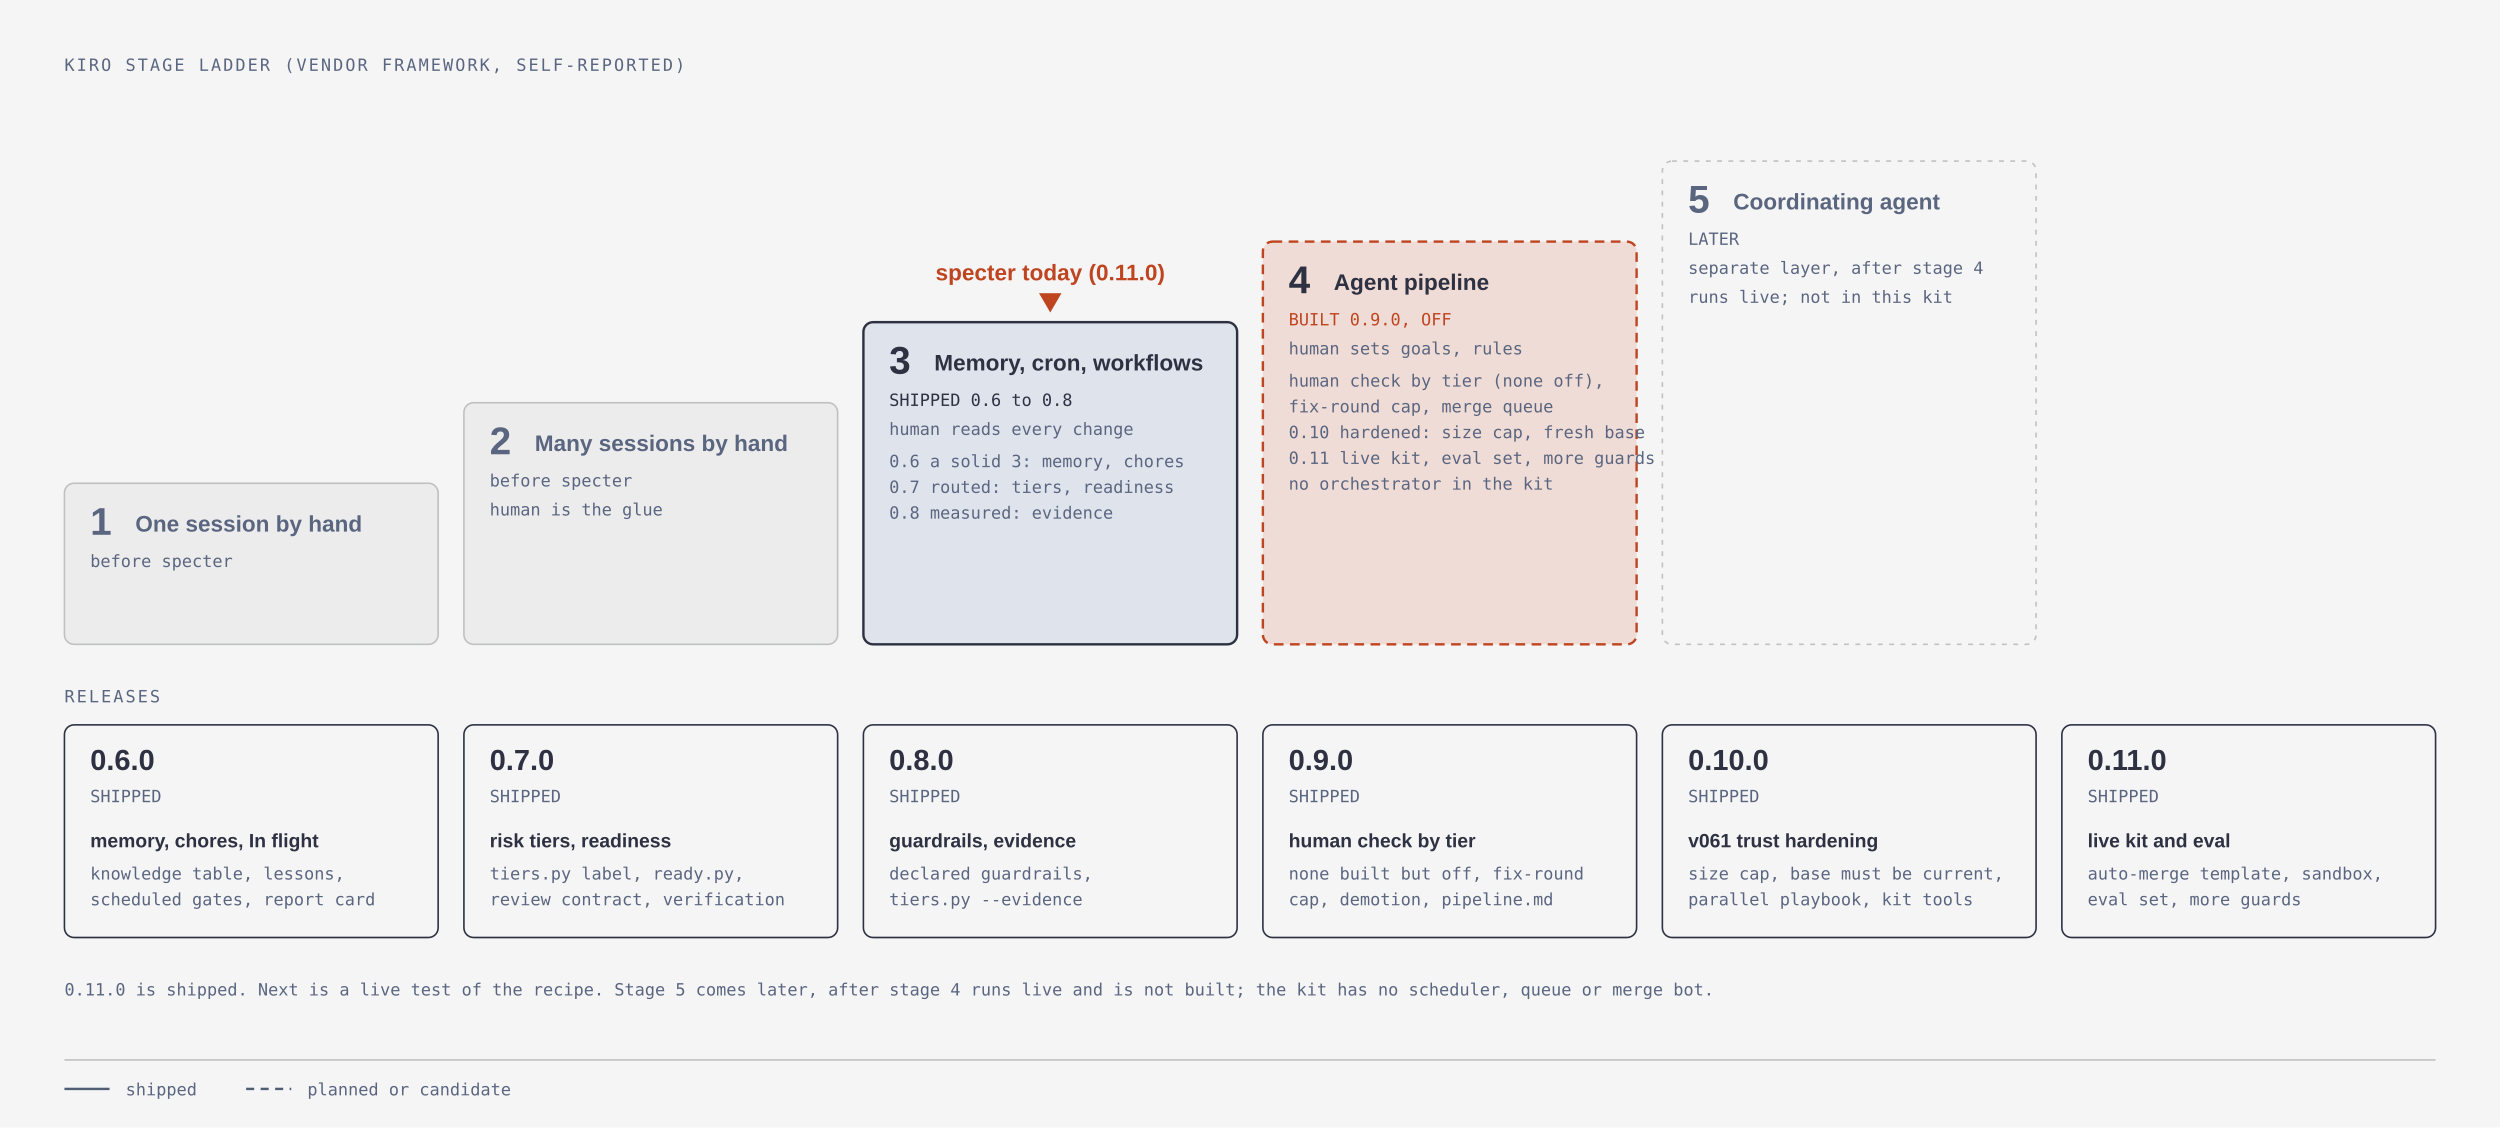
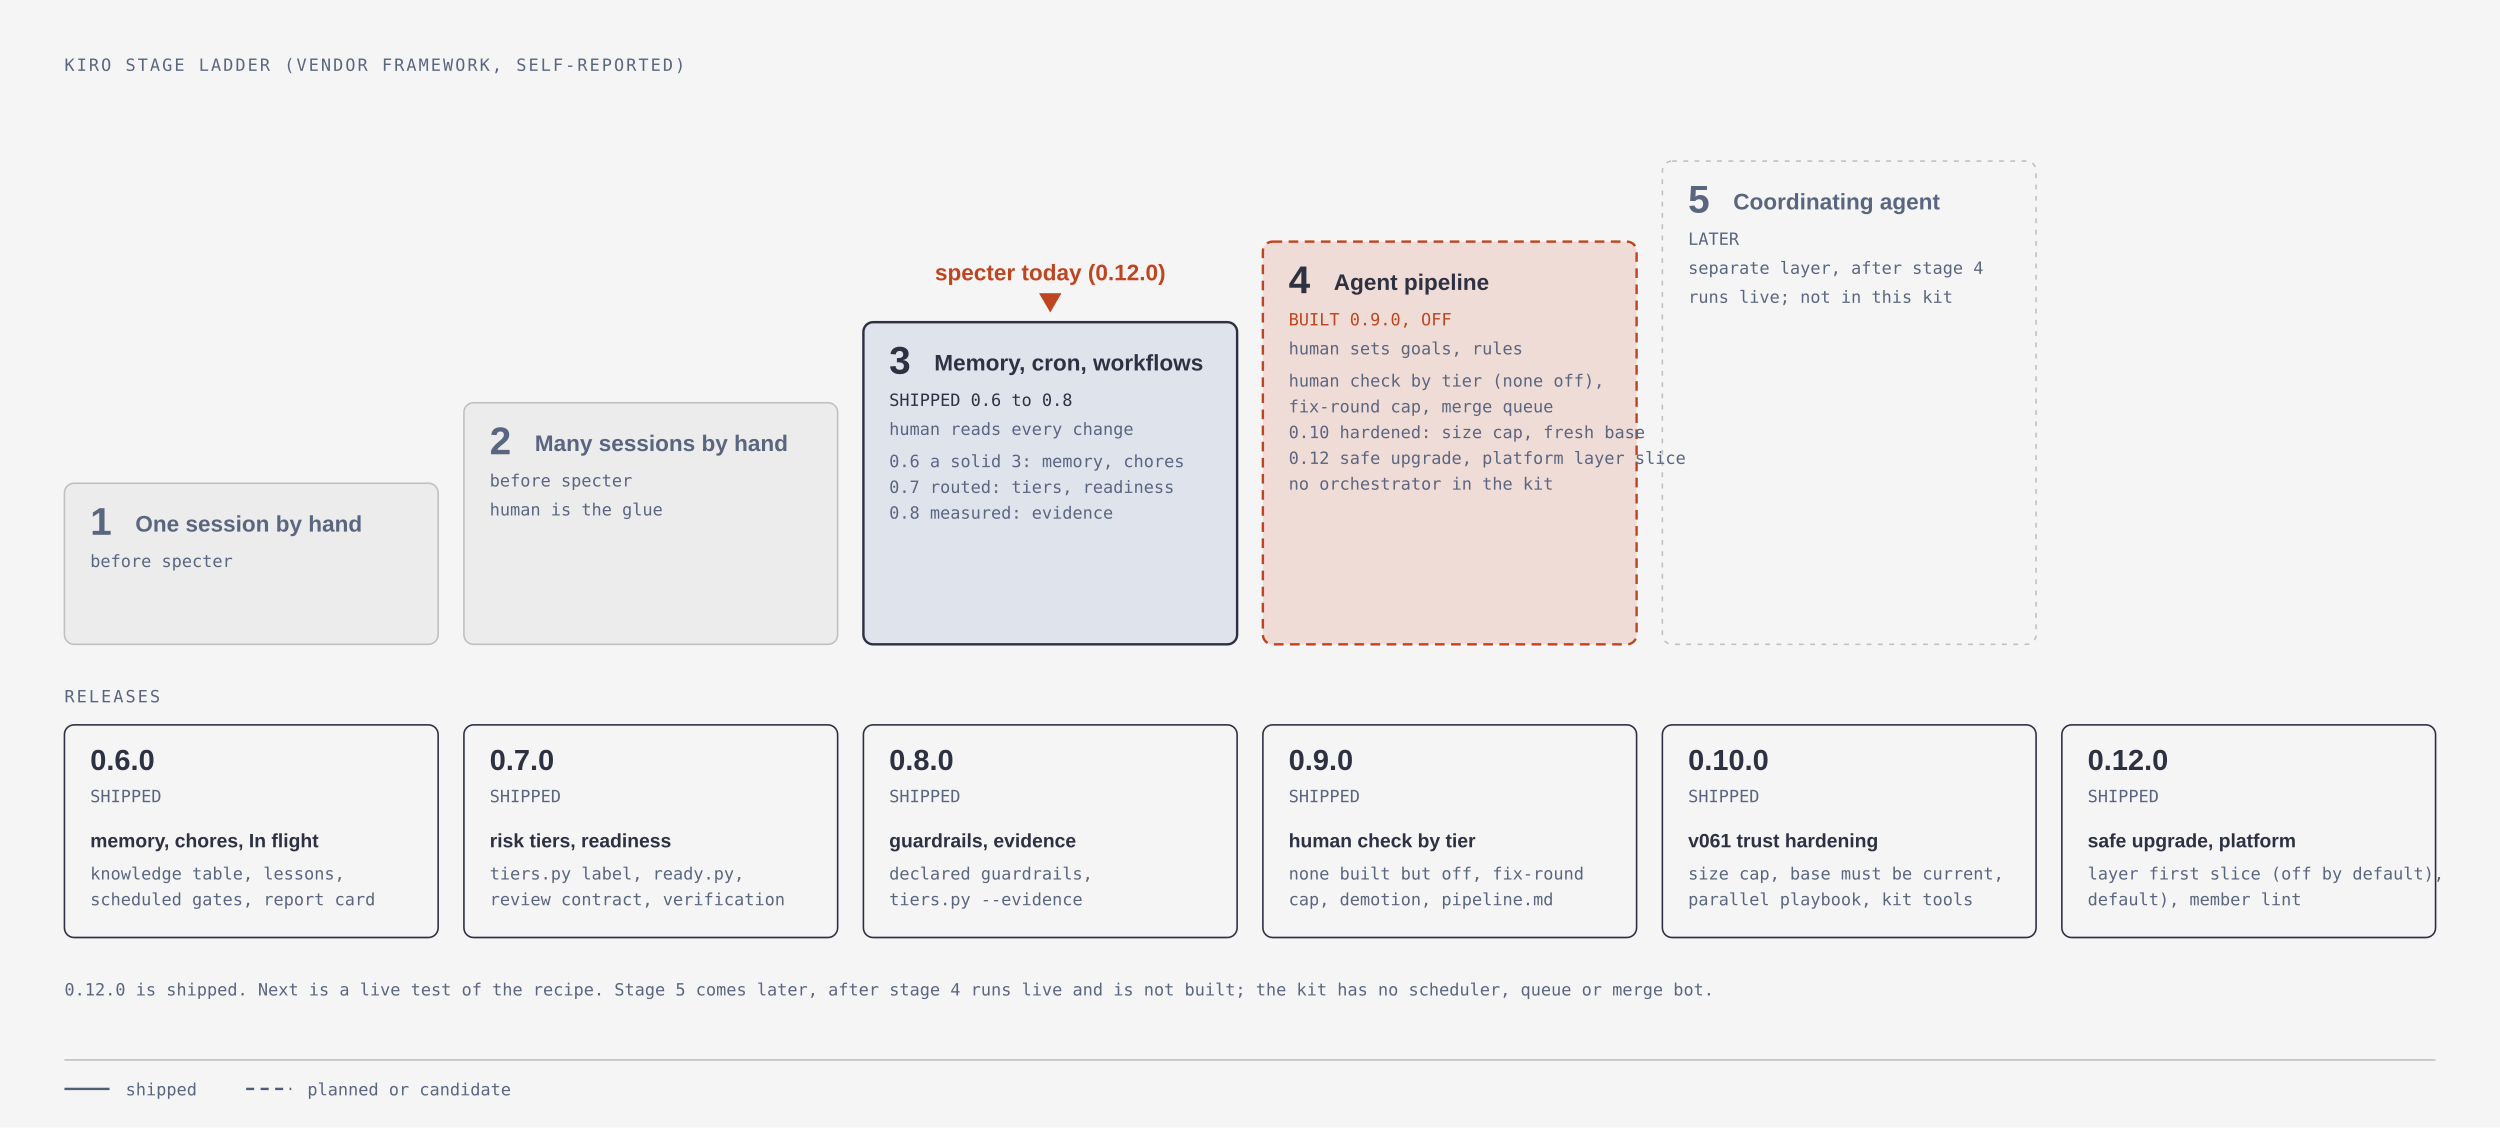
<svg xmlns="http://www.w3.org/2000/svg" viewBox="0 0 1552 700" width="1552" height="700" role="img" aria-labelledby="roadmap-title roadmap-desc">
  <defs>
    <marker id="roadmap-a" viewBox="0 0 10 10" refX="9" refY="5" markerWidth="8" markerHeight="8" orient="auto-start-reverse">
      <path d="M0,1 L9,5 L0,9 z" fill="#4f5d75" />
    </marker>
    <marker id="roadmap-ac" viewBox="0 0 10 10" refX="9" refY="5" markerWidth="8" markerHeight="8" orient="auto-start-reverse">
      <path d="M0,1 L9,5 L0,9 z" fill="#bf4520" />
    </marker>
  </defs>
  <rect width="1552" height="700" fill="#f5f5f5" />
  <style>text{font-family:Geist, -apple-system, 'Helvetica Neue', Arial, sans-serif}.n{font-size:14px;font-weight:600;fill:#2d3142}.s{font-family:'Geist Mono', ui-monospace, Menlo, monospace;font-size:10.5px;fill:#5a6580}.l{font-family:'Geist Mono', ui-monospace, Menlo, monospace;font-size:10px;letter-spacing:.06em;fill:#4f5d75}.e{font-family:'Geist Mono', ui-monospace, Menlo, monospace;font-size:10.5px;letter-spacing:.12em;fill:#5a6580}.t{font-size:12px;fill:#2d3142}</style>
  <text class="e" x="40" y="44">KIRO STAGE LADDER (VENDOR FRAMEWORK, SELF-REPORTED)</text>
  <rect x="40" y="300" width="232" height="100" rx="6" fill="#ececec" stroke="#bfc0c0" stroke-width="1" />
  <text x="56" y="332" style="font-size:24px;font-weight:600;fill:#5a6580">1</text>
  <text class="n" x="84" y="330" style="fill:#5a6580">One session by hand</text>
  <text class="s" x="56" y="352" style="fill:#5a6580">before specter</text>
  <rect x="288" y="250" width="232" height="150" rx="6" fill="#ececec" stroke="#bfc0c0" stroke-width="1" />
  <text x="304" y="282" style="font-size:24px;font-weight:600;fill:#5a6580">2</text>
  <text class="n" x="332" y="280" style="fill:#5a6580">Many sessions by hand</text>
  <text class="s" x="304" y="302" style="fill:#5a6580">before specter</text>
  <text class="s" x="304" y="320">human is the glue</text>
  <rect x="536" y="200" width="232" height="200" rx="6" fill="#dfe3ec" stroke="#2d3142" stroke-width="1.5" />
  <text x="552" y="232" style="font-size:24px;font-weight:600;fill:#2d3142">3</text>
  <text class="n" x="580" y="230" style="fill:#2d3142">Memory, cron, workflows</text>
  <text class="s" x="552" y="252" style="fill:#2d3142">SHIPPED 0.6 to 0.8</text>
  <text class="s" x="552" y="270">human reads every change</text>
  <rect x="784" y="150" width="232" height="250" rx="6" fill="#f0dcd6" stroke="#bf4520" stroke-width="1.5" stroke-dasharray="6,4" />
  <text x="800" y="182" style="font-size:24px;font-weight:600;fill:#2d3142">4</text>
  <text class="n" x="828" y="180" style="fill:#2d3142">Agent pipeline</text>
  <text class="s" x="800" y="202" style="fill:#bf4520">BUILT 0.9.0, OFF</text>
  <text class="s" x="800" y="220">human sets goals, rules</text>
  <rect x="1032" y="100" width="232" height="300" rx="6" fill="#f5f5f5" stroke="#bfc0c0" stroke-width="1" stroke-dasharray="3,4" />
  <text x="1048" y="132" style="font-size:24px;font-weight:600;fill:#5a6580">5</text>
  <text class="n" x="1076" y="130" style="fill:#5a6580">Coordinating agent</text>
  <text class="s" x="1048" y="152" style="fill:#5a6580">LATER</text>
  <text class="s" x="1048" y="170">separate layer, after stage 4</text>
  <text class="s" x="1048" y="188">runs live; not in this kit</text>
  <path d="M652,194 l-7,-12 l14,0 z" fill="#bf4520" />
-   <text class="n" x="652" y="174" text-anchor="middle" style="fill:#bf4520">specter today (0.11.0)</text>
+   <text class="n" x="652" y="174" text-anchor="middle" style="fill:#bf4520">specter today (0.12.0)</text>
  <text class="s" x="552" y="290">0.6 a solid 3: memory, chores</text>
  <text class="s" x="552" y="306">0.7 routed: tiers, readiness</text>
  <text class="s" x="552" y="322">0.8 measured: evidence</text>
  <text class="s" x="800" y="240">human check by tier (none off),</text>
  <text class="s" x="800" y="256">fix-round cap, merge queue</text>
  <text class="s" x="800" y="272">0.10 hardened: size cap, fresh base</text>
-   <text class="s" x="800" y="288">0.11 live kit, eval set, more guards</text>
+   <text class="s" x="800" y="288">0.12 safe upgrade, platform layer slice</text>
  <text class="s" x="800" y="304">no orchestrator in the kit</text>
  <text class="e" x="40" y="436">RELEASES</text>
  <rect x="40" y="450" width="232" height="132" rx="6" fill="#f5f5f5" stroke="#2d3142" stroke-width="1" />
  <text class="n" x="56" y="478" style="font-size:18px">0.6.0</text>
  <text class="s" x="56" y="498" style="fill:#5a6580">SHIPPED</text>
  <text class="t" x="56" y="526" style="font-weight:600">memory, chores, In flight</text>
  <text class="s" x="56" y="546">knowledge table, lessons,</text>
  <text class="s" x="56" y="562">scheduled gates, report card</text>
  <rect x="288" y="450" width="232" height="132" rx="6" fill="#f5f5f5" stroke="#2d3142" stroke-width="1" />
  <text class="n" x="304" y="478" style="font-size:18px">0.7.0</text>
  <text class="s" x="304" y="498" style="fill:#5a6580">SHIPPED</text>
  <text class="t" x="304" y="526" style="font-weight:600">risk tiers, readiness</text>
  <text class="s" x="304" y="546">tiers.py label, ready.py,</text>
  <text class="s" x="304" y="562">review contract, verification</text>
  <rect x="536" y="450" width="232" height="132" rx="6" fill="#f5f5f5" stroke="#2d3142" stroke-width="1" />
  <text class="n" x="552" y="478" style="font-size:18px">0.8.0</text>
  <text class="s" x="552" y="498" style="fill:#5a6580">SHIPPED</text>
  <text class="t" x="552" y="526" style="font-weight:600">guardrails, evidence</text>
  <text class="s" x="552" y="546">declared guardrails,</text>
  <text class="s" x="552" y="562">tiers.py --evidence</text>
  <rect x="784" y="450" width="232" height="132" rx="6" fill="#f5f5f5" stroke="#2d3142" stroke-width="1" />
  <text class="n" x="800" y="478" style="font-size:18px">0.9.0</text>
  <text class="s" x="800" y="498" style="fill:#5a6580">SHIPPED</text>
  <text class="t" x="800" y="526" style="font-weight:600">human check by tier</text>
  <text class="s" x="800" y="546">none built but off, fix-round</text>
  <text class="s" x="800" y="562">cap, demotion, pipeline.md</text>
  <rect x="1032" y="450" width="232" height="132" rx="6" fill="#f5f5f5" stroke="#2d3142" stroke-width="1" />
  <text class="n" x="1048" y="478" style="font-size:18px">0.10.0</text>
  <text class="s" x="1048" y="498" style="fill:#5a6580">SHIPPED</text>
  <text class="t" x="1048" y="526" style="font-weight:600">v061 trust hardening</text>
  <text class="s" x="1048" y="546">size cap, base must be current,</text>
  <text class="s" x="1048" y="562">parallel playbook, kit tools</text>
  <rect x="1280" y="450" width="232" height="132" rx="6" fill="#f5f5f5" stroke="#2d3142" stroke-width="1" />
-   <text class="n" x="1296" y="478" style="font-size:18px">0.11.0</text>
+   <text class="n" x="1296" y="478" style="font-size:18px">0.12.0</text>
  <text class="s" x="1296" y="498" style="fill:#5a6580">SHIPPED</text>
-   <text class="t" x="1296" y="526" style="font-weight:600">live kit and eval</text>
-   <text class="s" x="1296" y="546">auto-merge template, sandbox,</text>
-   <text class="s" x="1296" y="562">eval set, more guards</text>
-   <text class="s" x="40" y="618">0.11.0 is shipped. Next is a live test of the recipe. Stage 5 comes later, after stage 4 runs live and is not built; the kit has no scheduler, queue or merge bot.</text>
+   <text class="t" x="1296" y="526" style="font-weight:600">safe upgrade, platform</text>
+   <text class="s" x="1296" y="546">layer first slice (off by default),</text>
+   <text class="s" x="1296" y="562">default), member lint</text>
+   <text class="s" x="40" y="618">0.12.0 is shipped. Next is a live test of the recipe. Stage 5 comes later, after stage 4 runs live and is not built; the kit has no scheduler, queue or merge bot.</text>
  <line x1="40" x2="1512" y1="658" y2="658" stroke="#bfc0c0" />
  <line x1="40" x2="68" y1="676" y2="676" stroke="#4f5d75" stroke-width="1.5" />
  <text class="s" x="78" y="680">shipped</text>
  <line x1="152.8" x2="180.8" y1="676" y2="676" stroke="#4f5d75" stroke-width="1.5" stroke-dasharray="5,4" />
  <text class="s" x="190.8" y="680">planned or candidate</text>
</svg>
